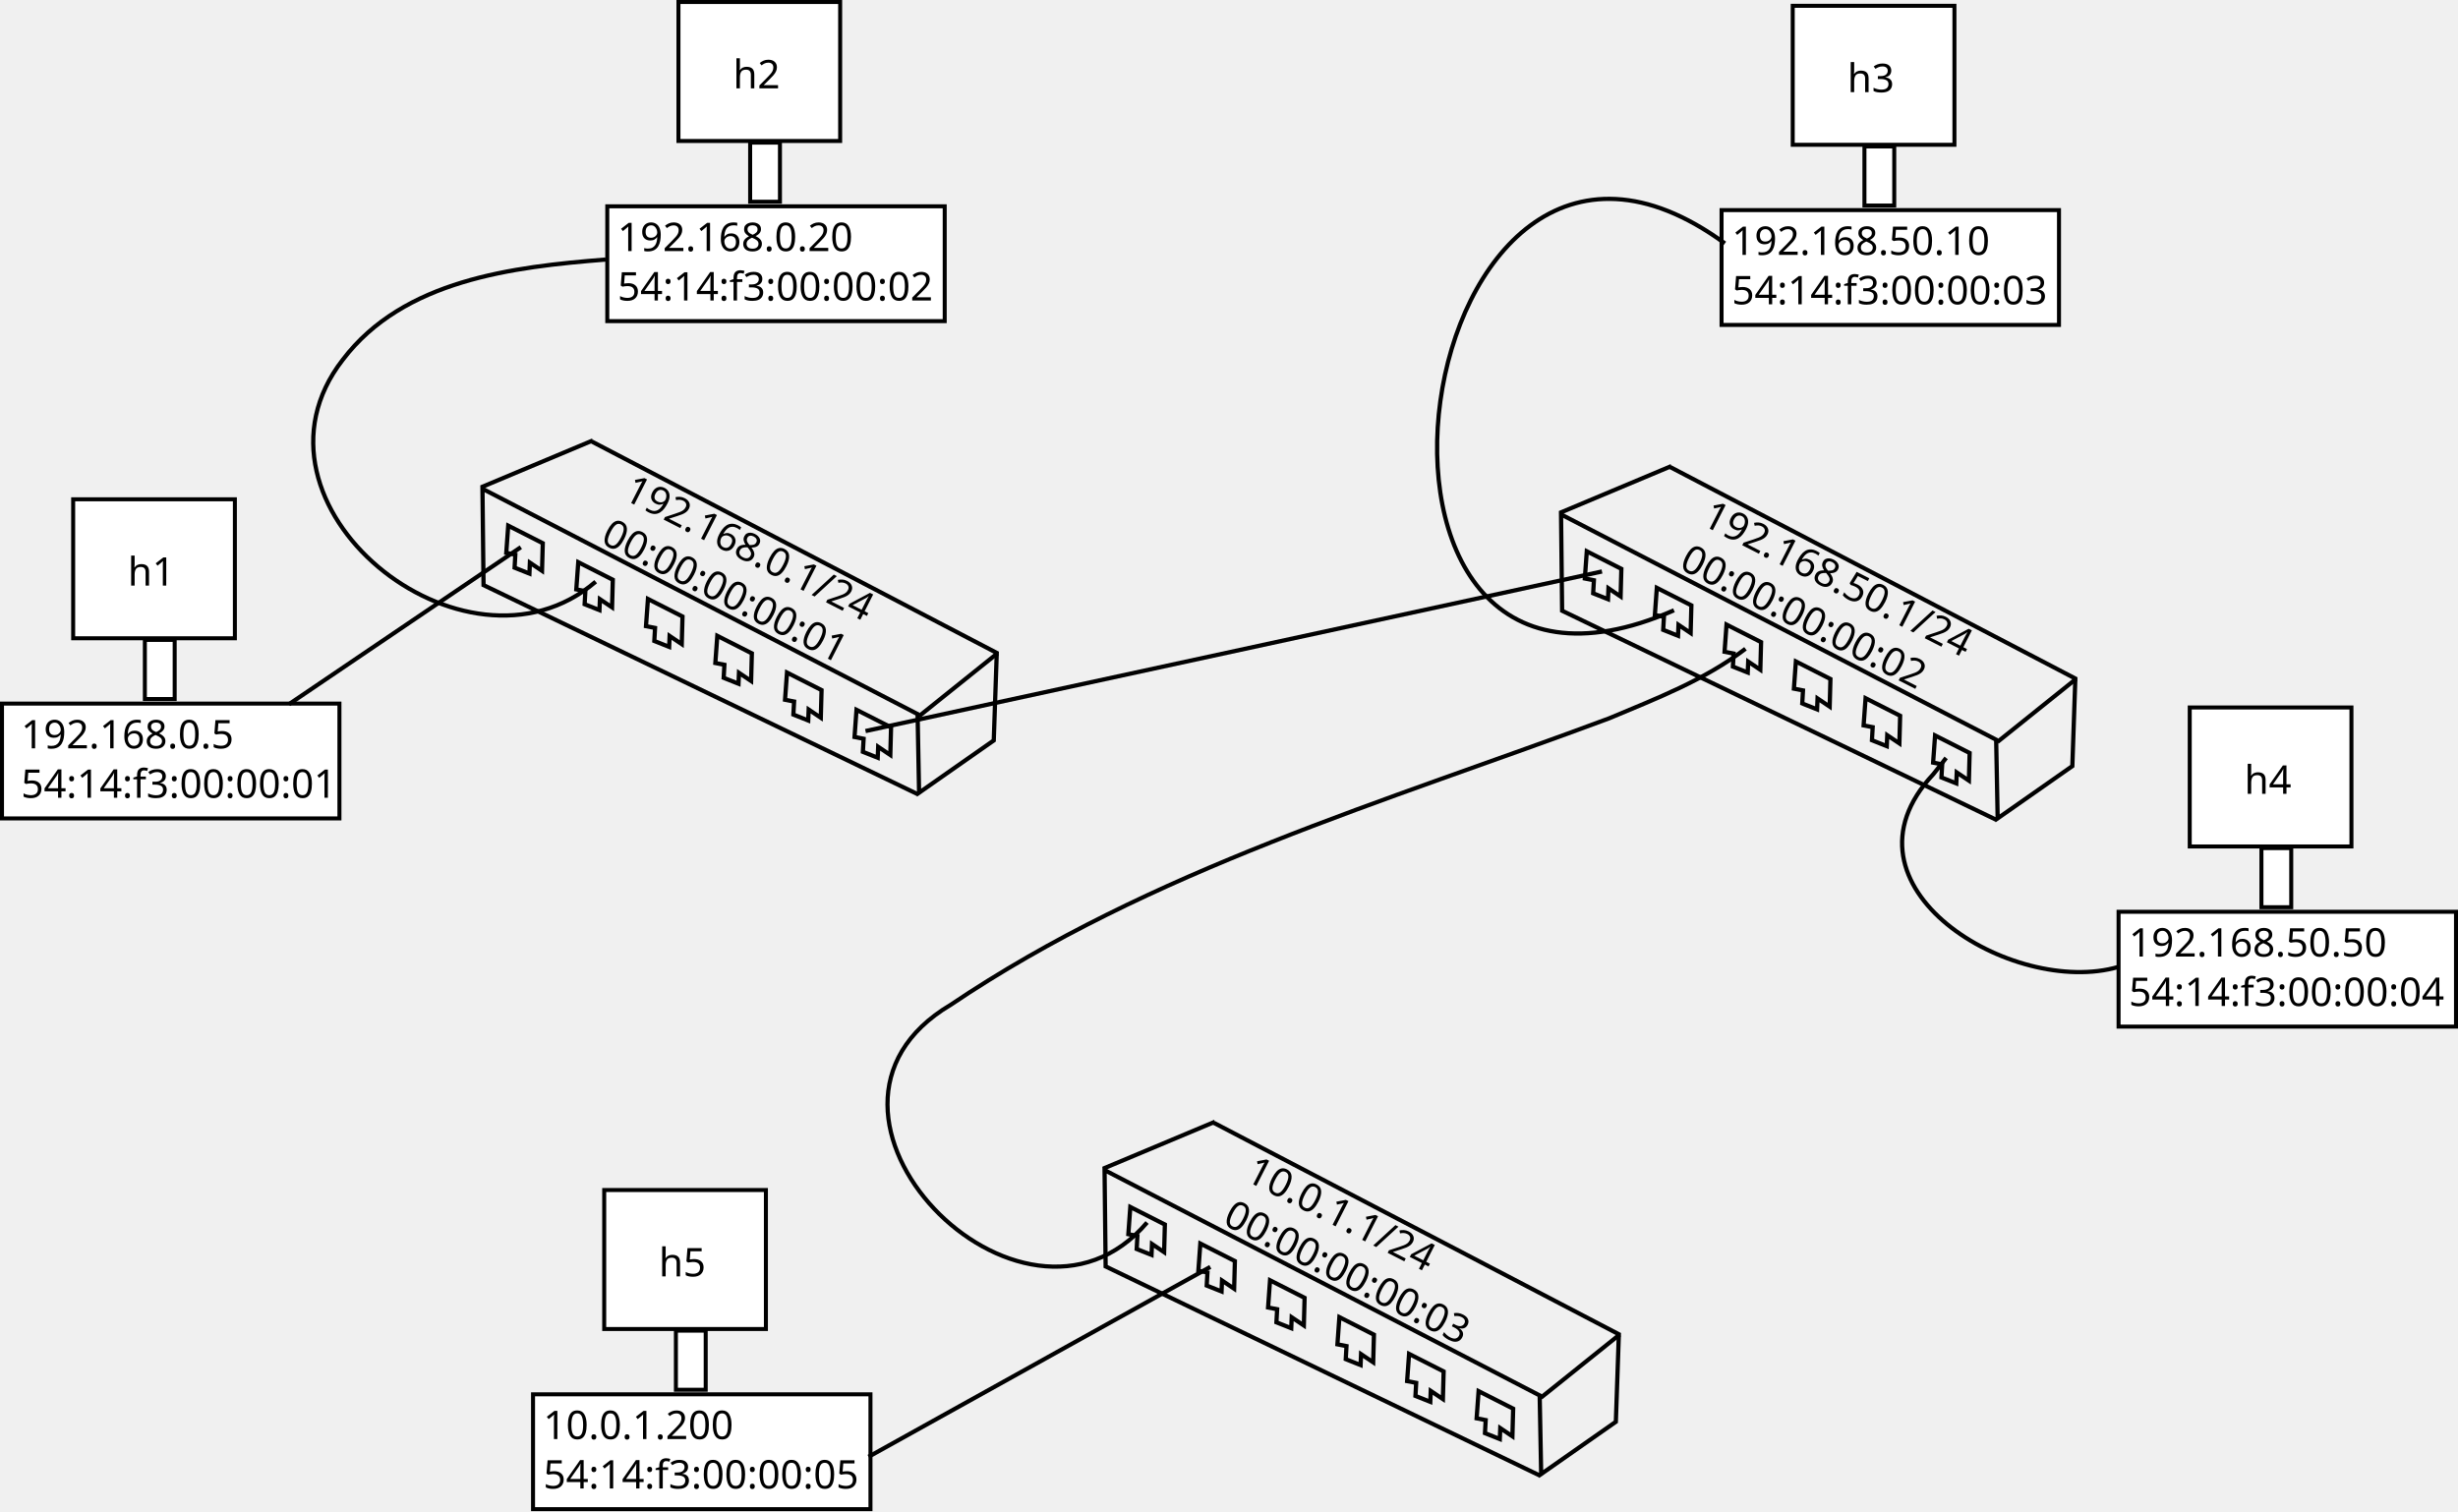
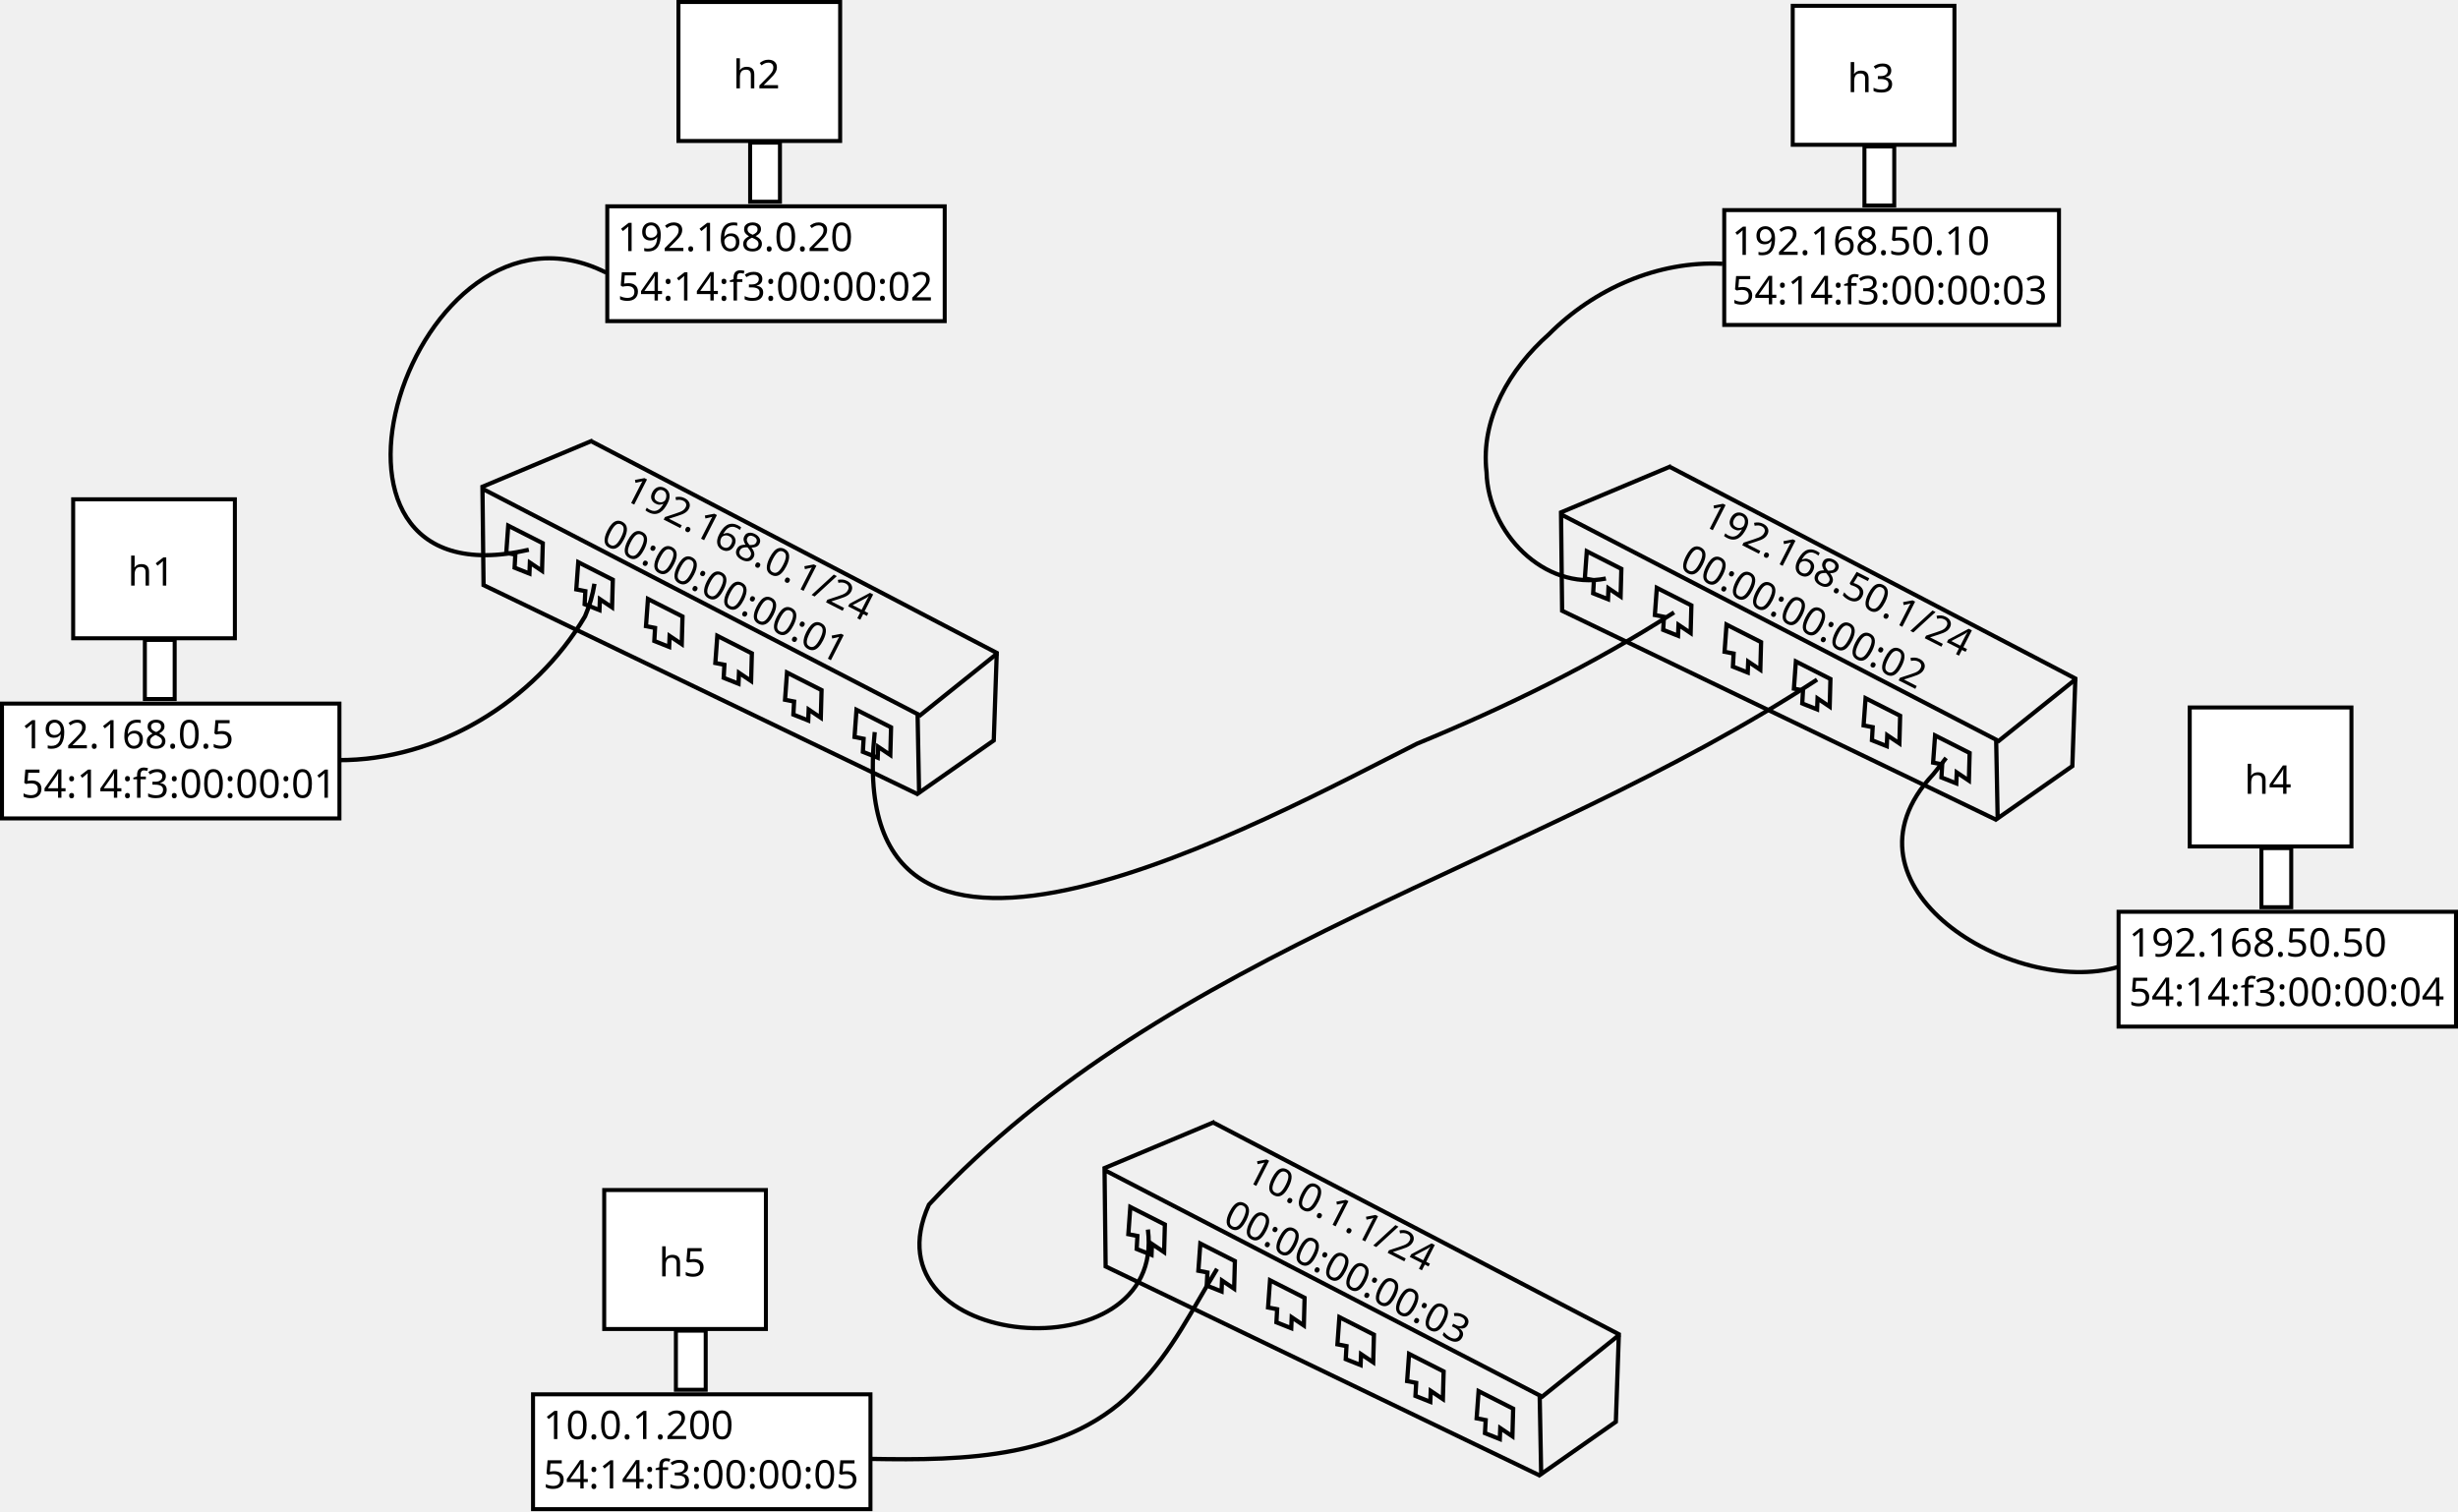
<svg xmlns="http://www.w3.org/2000/svg" width="307.036mm" height="188.783mm" viewBox="0 0 307.036 188.783" version="1.1" id="svg5" xml:space="preserve">
  <defs id="defs2" />
  <g id="layer1" transform="translate(-33.62585,-72.62353)">
    <path style="font-variation-settings:normal;opacity:1;vector-effect:none;fill:none;fill-opacity:1;stroke:#000000;stroke-width:0.529;stroke-linecap:butt;stroke-linejoin:miter;stroke-miterlimit:4;stroke-dasharray:none;stroke-dashoffset:0;stroke-opacity:0.994;-inkscape-stroke:none;stop-color:#000000;stop-opacity:1" d="m 107.546,127.778 50.588,26.411 -0.375,10.936 -9.327,6.528 -0.188,-9.821 -54.352,-28.149 0.135,12.037 54.315,26.156" id="path493" />
    <path style="font-variation-settings:normal;opacity:1;vector-effect:none;fill:none;fill-opacity:1;stroke:#000000;stroke-width:0.529;stroke-linecap:butt;stroke-linejoin:miter;stroke-miterlimit:4;stroke-dasharray:none;stroke-dashoffset:0;stroke-opacity:0.994;-inkscape-stroke:none;stop-color:#000000;stop-opacity:1" d="m 148.394,162.116 9.834,-7.884" id="path495" />
    <path style="font-variation-settings:normal;opacity:1;vector-effect:none;fill:none;fill-opacity:1;stroke:#000000;stroke-width:0.529;stroke-linecap:butt;stroke-linejoin:miter;stroke-miterlimit:4;stroke-dasharray:none;stroke-dashoffset:0;stroke-opacity:0.994;-inkscape-stroke:none;stop-color:#000000;stop-opacity:1" d="m 97.109,138.294 4.317,2.19 -0.094,3.452 -1.516,-1.021 -0.057,1.364 -1.854,-0.738 0.092,-1.631 -1.133,-0.22 z" id="path505" />
    <path style="font-variation-settings:normal;vector-effect:none;fill:none;fill-opacity:1;stroke:#000000;stroke-width:0.529;stroke-linecap:butt;stroke-linejoin:miter;stroke-miterlimit:4;stroke-dasharray:none;stroke-dashoffset:0;stroke-opacity:0.994;-inkscape-stroke:none;stop-color:#000000" d="m 105.857,142.859 4.317,2.19 -0.094,3.452 -1.516,-1.021 -0.057,1.364 -1.854,-0.738 0.092,-1.631 -1.133,-0.22 z" id="path505-3" />
    <path style="font-variation-settings:normal;vector-effect:none;fill:none;fill-opacity:1;stroke:#000000;stroke-width:0.529;stroke-linecap:butt;stroke-linejoin:miter;stroke-miterlimit:4;stroke-dasharray:none;stroke-dashoffset:0;stroke-opacity:0.994;-inkscape-stroke:none;stop-color:#000000" d="m 114.563,147.451 4.317,2.19 -0.094,3.452 -1.516,-1.021 -0.057,1.364 -1.854,-0.738 0.092,-1.631 -1.133,-0.22 z" id="path505-3-5" />
    <path style="font-variation-settings:normal;vector-effect:none;fill:none;fill-opacity:1;stroke:#000000;stroke-width:0.529;stroke-linecap:butt;stroke-linejoin:miter;stroke-miterlimit:4;stroke-dasharray:none;stroke-dashoffset:0;stroke-opacity:0.994;-inkscape-stroke:none;stop-color:#000000" d="m 123.226,152.055 4.317,2.19 -0.094,3.452 -1.516,-1.021 -0.057,1.364 -1.854,-0.738 0.092,-1.631 -1.133,-0.22 z" id="path505-3-6" />
    <path style="font-variation-settings:normal;vector-effect:none;fill:none;fill-opacity:1;stroke:#000000;stroke-width:0.529;stroke-linecap:butt;stroke-linejoin:miter;stroke-miterlimit:4;stroke-dasharray:none;stroke-dashoffset:0;stroke-opacity:0.994;-inkscape-stroke:none;stop-color:#000000" d="m 131.932,156.646 4.317,2.19 -0.094,3.452 -1.516,-1.021 -0.057,1.364 -1.854,-0.738 0.092,-1.631 -1.133,-0.22 z" id="path505-3-5-2" />
    <path style="font-variation-settings:normal;vector-effect:none;fill:none;fill-opacity:1;stroke:#000000;stroke-width:0.529;stroke-linecap:butt;stroke-linejoin:miter;stroke-miterlimit:4;stroke-dasharray:none;stroke-dashoffset:0;stroke-opacity:0.994;-inkscape-stroke:none;stop-color:#000000" d="m 140.614,161.298 4.317,2.19 -0.094,3.452 -1.516,-1.021 -0.057,1.364 -1.854,-0.738 0.092,-1.631 -1.133,-0.22 z" id="path505-3-5-1" />
    <path style="font-variation-settings:normal;opacity:1;vector-effect:none;fill:none;fill-opacity:1;stroke:#000000;stroke-width:0.529;stroke-linecap:butt;stroke-linejoin:miter;stroke-miterlimit:4;stroke-dasharray:none;stroke-dashoffset:0;stroke-opacity:0.994;-inkscape-stroke:none;stop-color:#000000;stop-opacity:1" d="m 93.749,133.489 13.931,-5.845" id="path536" />
    <text xml:space="preserve" style="font-style:normal;font-variant:normal;font-weight:normal;font-stretch:normal;font-size:18.667px;line-height:normal;font-family:sans-serif;-inkscape-font-specification:sans-serif;font-variant-ligatures:normal;font-variant-position:normal;font-variant-caps:normal;font-variant-numeric:normal;font-variant-alternates:normal;font-variant-east-asian:normal;font-feature-settings:normal;font-variation-settings:normal;text-indent:0;text-align:start;text-decoration-line:none;text-decoration-style:solid;text-decoration-color:#000000;letter-spacing:normal;word-spacing:normal;text-transform:none;writing-mode:lr-tb;direction:ltr;text-orientation:mixed;dominant-baseline:auto;baseline-shift:baseline;text-anchor:start;white-space:normal;shape-padding:0;shape-margin:0;inline-size:0;opacity:1;vector-effect:none;fill:#000000;fill-opacity:1;stroke:none;stroke-width:1.999;stroke-linecap:butt;stroke-linejoin:miter;stroke-miterlimit:4;stroke-dasharray:none;stroke-dashoffset:0;stroke-opacity:0.994;-inkscape-stroke:none;stop-color:#000000;stop-opacity:1" x="429.046" y="524.426" id="text796" transform="matrix(0.2357455,0.1201183,-0.1201183,0.2357455,73.13265,-40.30508)">
      <tspan id="tspan794" x="429.046" y="524.426">192.168.0.1/24 </tspan>
      <tspan x="429.046" y="547.759" id="tspan473">00:00:00:00:01</tspan>
    </text>
    <path style="font-variation-settings:normal;vector-effect:none;fill:none;fill-opacity:1;stroke:#000000;stroke-width:0.529;stroke-linecap:butt;stroke-linejoin:miter;stroke-miterlimit:4;stroke-dasharray:none;stroke-dashoffset:0;stroke-opacity:0.994;-inkscape-stroke:none;stop-color:#000000" d="m 242.274,130.981 50.588,26.411 -0.375,10.936 -9.327,6.528 -0.188,-9.821 -54.352,-28.149 0.135,12.037 54.315,26.156" id="path493-9" />
    <path style="font-variation-settings:normal;vector-effect:none;fill:none;fill-opacity:1;stroke:#000000;stroke-width:0.529;stroke-linecap:butt;stroke-linejoin:miter;stroke-miterlimit:4;stroke-dasharray:none;stroke-dashoffset:0;stroke-opacity:0.994;-inkscape-stroke:none;stop-color:#000000" d="m 283.122,165.32 9.834,-7.884" id="path495-1" />
    <path style="font-variation-settings:normal;vector-effect:none;fill:none;fill-opacity:1;stroke:#000000;stroke-width:0.529;stroke-linecap:butt;stroke-linejoin:miter;stroke-miterlimit:4;stroke-dasharray:none;stroke-dashoffset:0;stroke-opacity:0.994;-inkscape-stroke:none;stop-color:#000000" d="m 231.837,141.497 4.317,2.19 -0.094,3.452 -1.516,-1.021 -0.057,1.364 -1.854,-0.738 0.092,-1.631 -1.133,-0.22 z" id="path505-2" />
    <path style="font-variation-settings:normal;vector-effect:none;fill:none;fill-opacity:1;stroke:#000000;stroke-width:0.529;stroke-linecap:butt;stroke-linejoin:miter;stroke-miterlimit:4;stroke-dasharray:none;stroke-dashoffset:0;stroke-opacity:0.994;-inkscape-stroke:none;stop-color:#000000" d="m 240.585,146.062 4.317,2.19 -0.094,3.452 -1.516,-1.021 -0.057,1.364 -1.854,-0.738 0.092,-1.631 -1.133,-0.22 z" id="path505-3-7" />
    <path style="font-variation-settings:normal;vector-effect:none;fill:none;fill-opacity:1;stroke:#000000;stroke-width:0.529;stroke-linecap:butt;stroke-linejoin:miter;stroke-miterlimit:4;stroke-dasharray:none;stroke-dashoffset:0;stroke-opacity:0.994;-inkscape-stroke:none;stop-color:#000000" d="m 249.291,150.654 4.317,2.19 -0.094,3.452 -1.516,-1.021 -0.057,1.364 -1.854,-0.738 0.092,-1.631 -1.133,-0.22 z" id="path505-3-5-0" />
    <path style="font-variation-settings:normal;vector-effect:none;fill:none;fill-opacity:1;stroke:#000000;stroke-width:0.529;stroke-linecap:butt;stroke-linejoin:miter;stroke-miterlimit:4;stroke-dasharray:none;stroke-dashoffset:0;stroke-opacity:0.994;-inkscape-stroke:none;stop-color:#000000" d="m 257.954,155.258 4.317,2.19 -0.094,3.452 -1.516,-1.021 -0.057,1.364 -1.854,-0.738 0.092,-1.631 -1.133,-0.22 z" id="path505-3-6-9" />
    <path style="font-variation-settings:normal;vector-effect:none;fill:none;fill-opacity:1;stroke:#000000;stroke-width:0.529;stroke-linecap:butt;stroke-linejoin:miter;stroke-miterlimit:4;stroke-dasharray:none;stroke-dashoffset:0;stroke-opacity:0.994;-inkscape-stroke:none;stop-color:#000000" d="m 266.66,159.85 4.317,2.19 -0.094,3.452 -1.516,-1.021 -0.057,1.364 -1.854,-0.738 0.092,-1.631 -1.133,-0.22 z" id="path505-3-5-2-3" />
    <path style="font-variation-settings:normal;vector-effect:none;fill:none;fill-opacity:1;stroke:#000000;stroke-width:0.529;stroke-linecap:butt;stroke-linejoin:miter;stroke-miterlimit:4;stroke-dasharray:none;stroke-dashoffset:0;stroke-opacity:0.994;-inkscape-stroke:none;stop-color:#000000" d="m 275.342,164.501 4.317,2.19 -0.094,3.452 -1.516,-1.021 -0.057,1.364 -1.854,-0.738 0.092,-1.631 -1.133,-0.22 z" id="path505-3-5-1-6" />
    <path style="font-variation-settings:normal;vector-effect:none;fill:none;fill-opacity:1;stroke:#000000;stroke-width:0.529;stroke-linecap:butt;stroke-linejoin:miter;stroke-miterlimit:4;stroke-dasharray:none;stroke-dashoffset:0;stroke-opacity:0.994;-inkscape-stroke:none;stop-color:#000000" d="M 228.477,136.692 242.408,130.847" id="path536-0" />
    <text xml:space="preserve" style="font-style:normal;font-variant:normal;font-weight:normal;font-stretch:normal;font-size:18.667px;line-height:normal;font-family:sans-serif;-inkscape-font-specification:sans-serif;font-variant-ligatures:normal;font-variant-position:normal;font-variant-caps:normal;font-variant-numeric:normal;font-variant-alternates:normal;font-variant-east-asian:normal;font-feature-settings:normal;font-variation-settings:normal;text-indent:0;text-align:start;text-decoration-line:none;text-decoration-style:solid;text-decoration-color:#000000;letter-spacing:normal;word-spacing:normal;text-transform:none;writing-mode:lr-tb;direction:ltr;text-orientation:mixed;dominant-baseline:auto;baseline-shift:baseline;text-anchor:start;white-space:normal;shape-padding:0;shape-margin:0;inline-size:0;vector-effect:none;fill:#000000;fill-opacity:1;stroke:none;stroke-width:1.999;stroke-linecap:butt;stroke-linejoin:miter;stroke-miterlimit:4;stroke-dasharray:none;stroke-dashoffset:0;stroke-opacity:0.994;-inkscape-stroke:none;stop-color:#000000" x="429.046" y="524.426" id="text796-6" transform="matrix(0.2357455,0.1201183,-0.1201183,0.2357455,207.8603,-37.10187)">
      <tspan id="tspan794-2" x="429.046" y="524.426">192.168.50.1/24 </tspan>
      <tspan x="429.046" y="547.759" id="tspan473-6">00:00:00:00:02</tspan>
    </text>
    <rect style="fill:#ffffff;stroke:#000000;stroke-width:0.5;stroke-dasharray:none" id="rect415" width="20.199" height="17.363" x="42.766" y="134.998" />
    <rect style="fill:#ffffff;stroke:#000000;stroke-width:0.5;stroke-dasharray:none" id="rect417" width="3.723" height="7.385" x="51.722" y="152.565" />
    <rect style="fill:#ffffff;stroke:#000000;stroke-width:0.5;stroke-dasharray:none" id="rect421" width="42.15" height="14.345" x="33.876" y="160.521" />
    <text xml:space="preserve" style="font-style:normal;font-variant:normal;font-weight:normal;font-stretch:normal;font-size:18.667px;line-height:normal;font-family:sans-serif;-inkscape-font-specification:sans-serif;font-variant-ligatures:normal;font-variant-position:normal;font-variant-caps:normal;font-variant-numeric:normal;font-variant-alternates:normal;font-variant-east-asian:normal;font-feature-settings:normal;font-variation-settings:normal;text-indent:0;text-align:start;text-decoration-line:none;text-decoration-style:solid;text-decoration-color:#000000;letter-spacing:normal;word-spacing:normal;text-transform:none;writing-mode:lr-tb;direction:ltr;text-orientation:mixed;dominant-baseline:auto;baseline-shift:baseline;text-anchor:start;white-space:normal;shape-padding:0;shape-margin:0;inline-size:0;opacity:1;vector-effect:none;fill:#000000;fill-opacity:1;stroke:none;stroke-width:1.999;stroke-linecap:butt;stroke-linejoin:miter;stroke-miterlimit:4;stroke-dasharray:none;stroke-dashoffset:0;stroke-opacity:0.994;-inkscape-stroke:none;stop-color:#000000;stop-opacity:1" x="-171.81" y="61.729" id="text477" transform="matrix(0.2645833,0,0,0.2645833,95.04452,129.4524)">
      <tspan id="tspan475" x="-171.81" y="61.729">h1</tspan>
    </text>
    <text xml:space="preserve" style="font-style:normal;font-variant:normal;font-weight:normal;font-stretch:normal;font-size:18.667px;line-height:normal;font-family:sans-serif;-inkscape-font-specification:sans-serif;font-variant-ligatures:normal;font-variant-position:normal;font-variant-caps:normal;font-variant-numeric:normal;font-variant-alternates:normal;font-variant-east-asian:normal;font-feature-settings:normal;font-variation-settings:normal;text-indent:0;text-align:start;text-decoration-line:none;text-decoration-style:solid;text-decoration-color:#000000;letter-spacing:normal;word-spacing:normal;text-transform:none;writing-mode:lr-tb;direction:ltr;text-orientation:mixed;dominant-baseline:auto;baseline-shift:baseline;text-anchor:start;white-space:normal;shape-padding:0;shape-margin:0;inline-size:0;opacity:1;vector-effect:none;fill:#000000;fill-opacity:1;stroke:none;stroke-width:1.999;stroke-linecap:butt;stroke-linejoin:miter;stroke-miterlimit:4;stroke-dasharray:none;stroke-dashoffset:0;stroke-opacity:0.994;-inkscape-stroke:none;stop-color:#000000;stop-opacity:1" x="-206.964" y="142.937" id="text1035" transform="matrix(0.2645833,0,0,0.2645833,91.01969,128.2928)">
      <tspan id="tspan1033" x="-206.964" y="142.937">192.168.0.5</tspan>
      <tspan x="-206.964" y="166.27" id="tspan1037">54:14:f3:00:00:01</tspan>
    </text>
    <rect style="fill:#ffffff;stroke:#000000;stroke-width:0.5;stroke-dasharray:none" id="rect415-3" width="20.199" height="17.363" x="118.373" y="72.874" />
    <rect style="fill:#ffffff;stroke:#000000;stroke-width:0.5;stroke-dasharray:none" id="rect417-6" width="3.723" height="7.385" x="127.329" y="90.441" />
    <rect style="fill:#ffffff;stroke:#000000;stroke-width:0.5;stroke-dasharray:none" id="rect421-7" width="42.15" height="14.345" x="109.482" y="98.396" />
    <text xml:space="preserve" style="font-style:normal;font-variant:normal;font-weight:normal;font-stretch:normal;font-size:18.667px;line-height:normal;font-family:sans-serif;-inkscape-font-specification:sans-serif;font-variant-ligatures:normal;font-variant-position:normal;font-variant-caps:normal;font-variant-numeric:normal;font-variant-alternates:normal;font-variant-east-asian:normal;font-feature-settings:normal;font-variation-settings:normal;text-indent:0;text-align:start;text-decoration-line:none;text-decoration-style:solid;text-decoration-color:#000000;letter-spacing:normal;word-spacing:normal;text-transform:none;writing-mode:lr-tb;direction:ltr;text-orientation:mixed;dominant-baseline:auto;baseline-shift:baseline;text-anchor:start;white-space:normal;shape-padding:0;shape-margin:0;inline-size:0;vector-effect:none;fill:#000000;fill-opacity:1;stroke:none;stroke-width:1.999;stroke-linecap:butt;stroke-linejoin:miter;stroke-miterlimit:4;stroke-dasharray:none;stroke-dashoffset:0;stroke-opacity:0.994;-inkscape-stroke:none;stop-color:#000000" x="-171.81" y="61.729" id="text477-5" transform="matrix(0.2645833,0,0,0.2645833,170.6512,67.32783)">
      <tspan id="tspan475-3" x="-171.81" y="61.729">h2</tspan>
    </text>
    <text xml:space="preserve" style="font-style:normal;font-variant:normal;font-weight:normal;font-stretch:normal;font-size:18.667px;line-height:normal;font-family:sans-serif;-inkscape-font-specification:sans-serif;font-variant-ligatures:normal;font-variant-position:normal;font-variant-caps:normal;font-variant-numeric:normal;font-variant-alternates:normal;font-variant-east-asian:normal;font-feature-settings:normal;font-variation-settings:normal;text-indent:0;text-align:start;text-decoration-line:none;text-decoration-style:solid;text-decoration-color:#000000;letter-spacing:normal;word-spacing:normal;text-transform:none;writing-mode:lr-tb;direction:ltr;text-orientation:mixed;dominant-baseline:auto;baseline-shift:baseline;text-anchor:start;white-space:normal;shape-padding:0;shape-margin:0;inline-size:0;vector-effect:none;fill:#000000;fill-opacity:1;stroke:none;stroke-width:1.999;stroke-linecap:butt;stroke-linejoin:miter;stroke-miterlimit:4;stroke-dasharray:none;stroke-dashoffset:0;stroke-opacity:0.994;-inkscape-stroke:none;stop-color:#000000" x="-206.964" y="142.937" id="text1035-5" transform="matrix(0.2645833,0,0,0.2645833,165.529,66.16828)">
      <tspan id="tspan1033-6" x="-206.964" y="142.937">192.168.0.20</tspan>
      <tspan x="-206.964" y="166.27" id="tspan1037-2">54:14:f3:00:00:02</tspan>
    </text>
    <rect style="fill:#ffffff;stroke:#000000;stroke-width:0.5;stroke-dasharray:none" id="rect415-3-7" width="20.199" height="17.363" x="257.561" y="73.349" />
    <rect style="fill:#ffffff;stroke:#000000;stroke-width:0.5;stroke-dasharray:none" id="rect417-6-3" width="3.723" height="7.385" x="266.518" y="90.916" />
-     <rect style="fill:#ffffff;stroke:#000000;stroke-width:0.5;stroke-dasharray:none" id="rect421-7-6" width="42.15" height="14.345" x="248.671" y="98.871" />
+     <rect style="fill:#ffffff;stroke:#000000;stroke-width:0.498;stroke-dasharray:none" id="rect421-7-6" width="41.817" height="14.347" x="249.005" y="98.87" />
    <text xml:space="preserve" style="font-style:normal;font-variant:normal;font-weight:normal;font-stretch:normal;font-size:18.667px;line-height:normal;font-family:sans-serif;-inkscape-font-specification:sans-serif;font-variant-ligatures:normal;font-variant-position:normal;font-variant-caps:normal;font-variant-numeric:normal;font-variant-alternates:normal;font-variant-east-asian:normal;font-feature-settings:normal;font-variation-settings:normal;text-indent:0;text-align:start;text-decoration-line:none;text-decoration-style:solid;text-decoration-color:#000000;letter-spacing:normal;word-spacing:normal;text-transform:none;writing-mode:lr-tb;direction:ltr;text-orientation:mixed;dominant-baseline:auto;baseline-shift:baseline;text-anchor:start;white-space:normal;shape-padding:0;shape-margin:0;inline-size:0;vector-effect:none;fill:#000000;fill-opacity:1;stroke:none;stroke-width:1.999;stroke-linecap:butt;stroke-linejoin:miter;stroke-miterlimit:4;stroke-dasharray:none;stroke-dashoffset:0;stroke-opacity:0.994;-inkscape-stroke:none;stop-color:#000000" x="-171.81" y="61.729" id="text477-5-1" transform="matrix(0.2645833,0,0,0.2645833,309.8398,67.80285)">
      <tspan id="tspan475-3-2" x="-171.81" y="61.729">h3</tspan>
    </text>
    <text xml:space="preserve" style="font-style:normal;font-variant:normal;font-weight:normal;font-stretch:normal;font-size:18.667px;line-height:normal;font-family:sans-serif;-inkscape-font-specification:sans-serif;font-variant-ligatures:normal;font-variant-position:normal;font-variant-caps:normal;font-variant-numeric:normal;font-variant-alternates:normal;font-variant-east-asian:normal;font-feature-settings:normal;font-variation-settings:normal;text-indent:0;text-align:start;text-decoration-line:none;text-decoration-style:solid;text-decoration-color:#000000;letter-spacing:normal;word-spacing:normal;text-transform:none;writing-mode:lr-tb;direction:ltr;text-orientation:mixed;dominant-baseline:auto;baseline-shift:baseline;text-anchor:start;white-space:normal;shape-padding:0;shape-margin:0;inline-size:0;vector-effect:none;fill:#000000;fill-opacity:1;stroke:none;stroke-width:1.999;stroke-linecap:butt;stroke-linejoin:miter;stroke-miterlimit:4;stroke-dasharray:none;stroke-dashoffset:0;stroke-opacity:0.994;-inkscape-stroke:none;stop-color:#000000" x="-206.964" y="142.937" id="text1035-5-9" transform="matrix(0.2645833,0,0,0.2645833,304.7176,66.6433)">
      <tspan id="tspan1033-6-3" x="-206.964" y="142.937">192.168.50.10</tspan>
      <tspan x="-206.964" y="166.27" id="tspan1037-2-1">54:14:f3:00:00:03</tspan>
    </text>
    <path style="font-variation-settings:normal;vector-effect:none;fill:none;fill-opacity:1;stroke:#000000;stroke-width:0.529;stroke-linecap:butt;stroke-linejoin:miter;stroke-miterlimit:4;stroke-dasharray:none;stroke-dashoffset:0;stroke-opacity:0.994;-inkscape-stroke:none;stop-color:#000000" d="m 185.253,212.895 50.588,26.411 -0.375,10.936 -9.327,6.528 -0.188,-9.821 -54.352,-28.149 0.135,12.037 54.315,26.156" id="path493-1" />
    <path style="font-variation-settings:normal;vector-effect:none;fill:none;fill-opacity:1;stroke:#000000;stroke-width:0.529;stroke-linecap:butt;stroke-linejoin:miter;stroke-miterlimit:4;stroke-dasharray:none;stroke-dashoffset:0;stroke-opacity:0.994;-inkscape-stroke:none;stop-color:#000000" d="m 226.1,247.233 9.834,-7.884" id="path495-8" />
    <path style="font-variation-settings:normal;vector-effect:none;fill:none;fill-opacity:1;stroke:#000000;stroke-width:0.529;stroke-linecap:butt;stroke-linejoin:miter;stroke-miterlimit:4;stroke-dasharray:none;stroke-dashoffset:0;stroke-opacity:0.994;-inkscape-stroke:none;stop-color:#000000" d="m 174.816,223.41 4.317,2.19 -0.094,3.452 -1.516,-1.021 -0.057,1.364 -1.854,-0.738 0.092,-1.631 -1.133,-0.22 z" id="path505-7" />
    <path style="font-variation-settings:normal;vector-effect:none;fill:none;fill-opacity:1;stroke:#000000;stroke-width:0.529;stroke-linecap:butt;stroke-linejoin:miter;stroke-miterlimit:4;stroke-dasharray:none;stroke-dashoffset:0;stroke-opacity:0.994;-inkscape-stroke:none;stop-color:#000000" d="m 183.563,227.976 4.317,2.19 -0.094,3.452 -1.516,-1.021 -0.057,1.364 -1.854,-0.738 0.092,-1.631 -1.133,-0.22 z" id="path505-3-9" />
    <path style="font-variation-settings:normal;vector-effect:none;fill:none;fill-opacity:1;stroke:#000000;stroke-width:0.529;stroke-linecap:butt;stroke-linejoin:miter;stroke-miterlimit:4;stroke-dasharray:none;stroke-dashoffset:0;stroke-opacity:0.994;-inkscape-stroke:none;stop-color:#000000" d="m 192.27,232.567 4.317,2.19 -0.094,3.452 -1.516,-1.021 -0.057,1.364 -1.854,-0.738 0.092,-1.631 -1.133,-0.22 z" id="path505-3-5-20" />
    <path style="font-variation-settings:normal;vector-effect:none;fill:none;fill-opacity:1;stroke:#000000;stroke-width:0.529;stroke-linecap:butt;stroke-linejoin:miter;stroke-miterlimit:4;stroke-dasharray:none;stroke-dashoffset:0;stroke-opacity:0.994;-inkscape-stroke:none;stop-color:#000000" d="m 200.932,237.171 4.317,2.19 -0.094,3.452 -1.516,-1.021 -0.057,1.364 -1.854,-0.738 0.092,-1.631 -1.133,-0.22 z" id="path505-3-6-2" />
    <path style="font-variation-settings:normal;vector-effect:none;fill:none;fill-opacity:1;stroke:#000000;stroke-width:0.529;stroke-linecap:butt;stroke-linejoin:miter;stroke-miterlimit:4;stroke-dasharray:none;stroke-dashoffset:0;stroke-opacity:0.994;-inkscape-stroke:none;stop-color:#000000" d="m 209.638,241.763 4.317,2.19 -0.094,3.452 -1.516,-1.021 -0.057,1.364 -1.854,-0.738 0.092,-1.631 -1.133,-0.22 z" id="path505-3-5-2-37" />
    <path style="font-variation-settings:normal;vector-effect:none;fill:none;fill-opacity:1;stroke:#000000;stroke-width:0.529;stroke-linecap:butt;stroke-linejoin:miter;stroke-miterlimit:4;stroke-dasharray:none;stroke-dashoffset:0;stroke-opacity:0.994;-inkscape-stroke:none;stop-color:#000000" d="m 218.321,246.414 4.317,2.19 -0.094,3.452 -1.516,-1.021 -0.057,1.364 -1.854,-0.738 0.092,-1.631 -1.133,-0.22 z" id="path505-3-5-1-5" />
    <path style="font-variation-settings:normal;vector-effect:none;fill:none;fill-opacity:1;stroke:#000000;stroke-width:0.529;stroke-linecap:butt;stroke-linejoin:miter;stroke-miterlimit:4;stroke-dasharray:none;stroke-dashoffset:0;stroke-opacity:0.994;-inkscape-stroke:none;stop-color:#000000" d="m 171.456,218.605 13.931,-5.845" id="path536-9" />
    <text xml:space="preserve" style="font-style:normal;font-variant:normal;font-weight:normal;font-stretch:normal;font-size:18.667px;line-height:normal;font-family:sans-serif;-inkscape-font-specification:sans-serif;font-variant-ligatures:normal;font-variant-position:normal;font-variant-caps:normal;font-variant-numeric:normal;font-variant-alternates:normal;font-variant-east-asian:normal;font-feature-settings:normal;font-variation-settings:normal;text-indent:0;text-align:start;text-decoration-line:none;text-decoration-style:solid;text-decoration-color:#000000;letter-spacing:normal;word-spacing:normal;text-transform:none;writing-mode:lr-tb;direction:ltr;text-orientation:mixed;dominant-baseline:auto;baseline-shift:baseline;text-anchor:start;white-space:normal;shape-padding:0;shape-margin:0;inline-size:0;vector-effect:none;fill:#000000;fill-opacity:1;stroke:none;stroke-width:1.999;stroke-linecap:butt;stroke-linejoin:miter;stroke-miterlimit:4;stroke-dasharray:none;stroke-dashoffset:0;stroke-opacity:0.994;-inkscape-stroke:none;stop-color:#000000" x="429.046" y="524.426" id="text796-2" transform="matrix(0.2357455,0.1201183,-0.1201183,0.2357455,150.839,44.81149)">
      <tspan id="tspan794-28" x="429.046" y="524.426">10.0.1.1/24</tspan>
      <tspan x="429.046" y="547.759" id="tspan473-9">00:00:00:00:03</tspan>
    </text>
    <rect style="fill:#ffffff;stroke:#000000;stroke-width:0.5;stroke-dasharray:none" id="rect415-3-9" width="20.199" height="17.363" x="307.152" y="161.006" />
    <rect style="fill:#ffffff;stroke:#000000;stroke-width:0.5;stroke-dasharray:none" id="rect417-6-4" width="3.723" height="7.385" x="316.108" y="178.573" />
    <rect style="fill:#ffffff;stroke:#000000;stroke-width:0.5;stroke-dasharray:none" id="rect421-7-7" width="42.15" height="14.345" x="298.262" y="186.529" />
    <text xml:space="preserve" style="font-style:normal;font-variant:normal;font-weight:normal;font-stretch:normal;font-size:18.667px;line-height:normal;font-family:sans-serif;-inkscape-font-specification:sans-serif;font-variant-ligatures:normal;font-variant-position:normal;font-variant-caps:normal;font-variant-numeric:normal;font-variant-alternates:normal;font-variant-east-asian:normal;font-feature-settings:normal;font-variation-settings:normal;text-indent:0;text-align:start;text-decoration-line:none;text-decoration-style:solid;text-decoration-color:#000000;letter-spacing:normal;word-spacing:normal;text-transform:none;writing-mode:lr-tb;direction:ltr;text-orientation:mixed;dominant-baseline:auto;baseline-shift:baseline;text-anchor:start;white-space:normal;shape-padding:0;shape-margin:0;inline-size:0;vector-effect:none;fill:#000000;fill-opacity:1;stroke:none;stroke-width:1.999;stroke-linecap:butt;stroke-linejoin:miter;stroke-miterlimit:4;stroke-dasharray:none;stroke-dashoffset:0;stroke-opacity:0.994;-inkscape-stroke:none;stop-color:#000000" x="-171.81" y="61.729" id="text477-5-8" transform="matrix(0.2645833,0,0,0.2645833,359.4305,155.4604)">
      <tspan id="tspan475-3-4" x="-171.81" y="61.729">h4</tspan>
    </text>
    <text xml:space="preserve" style="font-style:normal;font-variant:normal;font-weight:normal;font-stretch:normal;font-size:18.667px;line-height:normal;font-family:sans-serif;-inkscape-font-specification:sans-serif;font-variant-ligatures:normal;font-variant-position:normal;font-variant-caps:normal;font-variant-numeric:normal;font-variant-alternates:normal;font-variant-east-asian:normal;font-feature-settings:normal;font-variation-settings:normal;text-indent:0;text-align:start;text-decoration-line:none;text-decoration-style:solid;text-decoration-color:#000000;letter-spacing:normal;word-spacing:normal;text-transform:none;writing-mode:lr-tb;direction:ltr;text-orientation:mixed;dominant-baseline:auto;baseline-shift:baseline;text-anchor:start;white-space:normal;shape-padding:0;shape-margin:0;inline-size:0;vector-effect:none;fill:#000000;fill-opacity:1;stroke:none;stroke-width:1.999;stroke-linecap:butt;stroke-linejoin:miter;stroke-miterlimit:4;stroke-dasharray:none;stroke-dashoffset:0;stroke-opacity:0.994;-inkscape-stroke:none;stop-color:#000000" x="-206.964" y="142.937" id="text1035-5-5" transform="matrix(0.2645833,0,0,0.2645833,354.3083,154.3009)">
      <tspan id="tspan1033-6-0" x="-206.964" y="142.937">192.168.50.50</tspan>
      <tspan x="-206.964" y="166.27" id="tspan1037-2-3">54:14:f3:00:00:04</tspan>
    </text>
    <rect style="fill:#ffffff;stroke:#000000;stroke-width:0.5;stroke-dasharray:none" id="rect415-3-6" width="20.199" height="17.363" x="109.099" y="221.289" />
    <rect style="fill:#ffffff;stroke:#000000;stroke-width:0.5;stroke-dasharray:none" id="rect417-6-1" width="3.723" height="7.385" x="118.055" y="238.856" />
    <rect style="fill:#ffffff;stroke:#000000;stroke-width:0.5;stroke-dasharray:none" id="rect421-7-0" width="42.15" height="14.345" x="100.209" y="246.811" />
    <text xml:space="preserve" style="font-style:normal;font-variant:normal;font-weight:normal;font-stretch:normal;font-size:18.667px;line-height:normal;font-family:sans-serif;-inkscape-font-specification:sans-serif;font-variant-ligatures:normal;font-variant-position:normal;font-variant-caps:normal;font-variant-numeric:normal;font-variant-alternates:normal;font-variant-east-asian:normal;font-feature-settings:normal;font-variation-settings:normal;text-indent:0;text-align:start;text-decoration-line:none;text-decoration-style:solid;text-decoration-color:#000000;letter-spacing:normal;word-spacing:normal;text-transform:none;writing-mode:lr-tb;direction:ltr;text-orientation:mixed;dominant-baseline:auto;baseline-shift:baseline;text-anchor:start;white-space:normal;shape-padding:0;shape-margin:0;inline-size:0;vector-effect:none;fill:#000000;fill-opacity:1;stroke:none;stroke-width:1.999;stroke-linecap:butt;stroke-linejoin:miter;stroke-miterlimit:4;stroke-dasharray:none;stroke-dashoffset:0;stroke-opacity:0.994;-inkscape-stroke:none;stop-color:#000000" x="-171.81" y="61.729" id="text477-5-6" transform="matrix(0.2645833,0,0,0.2645833,161.3773,215.7429)">
      <tspan id="tspan475-3-3" x="-171.81" y="61.729">h5</tspan>
    </text>
    <text xml:space="preserve" style="font-style:normal;font-variant:normal;font-weight:normal;font-stretch:normal;font-size:18.667px;line-height:normal;font-family:sans-serif;-inkscape-font-specification:sans-serif;font-variant-ligatures:normal;font-variant-position:normal;font-variant-caps:normal;font-variant-numeric:normal;font-variant-alternates:normal;font-variant-east-asian:normal;font-feature-settings:normal;font-variation-settings:normal;text-indent:0;text-align:start;text-decoration-line:none;text-decoration-style:solid;text-decoration-color:#000000;letter-spacing:normal;word-spacing:normal;text-transform:none;writing-mode:lr-tb;direction:ltr;text-orientation:mixed;dominant-baseline:auto;baseline-shift:baseline;text-anchor:start;white-space:normal;shape-padding:0;shape-margin:0;inline-size:0;vector-effect:none;fill:#000000;fill-opacity:1;stroke:none;stroke-width:1.999;stroke-linecap:butt;stroke-linejoin:miter;stroke-miterlimit:4;stroke-dasharray:none;stroke-dashoffset:0;stroke-opacity:0.994;-inkscape-stroke:none;stop-color:#000000" x="-206.964" y="142.937" id="text1035-5-2" transform="matrix(0.2645833,0,0,0.2645833,156.2551,214.5833)">
      <tspan id="tspan1033-6-06" x="-206.964" y="142.937">10.0.1.200</tspan>
      <tspan x="-206.964" y="166.27" id="tspan1037-2-15">54:14:f3:00:00:05</tspan>
    </text>
-     <path style="font-variation-settings:normal;opacity:1;vector-effect:none;fill:none;fill-opacity:1;stroke:#000000;stroke-width:0.529;stroke-linecap:butt;stroke-linejoin:miter;stroke-miterlimit:4;stroke-dasharray:none;stroke-dashoffset:0;stroke-opacity:0.994;-inkscape-stroke:none;stop-color:#000000;stop-opacity:1" d="m 98.682,140.982 -28.972,19.623" id="path3005" />
-     <path style="font-variation-settings:normal;opacity:1;vector-effect:none;fill:none;fill-opacity:1;stroke:#000000;stroke-width:0.529;stroke-linecap:butt;stroke-linejoin:miter;stroke-miterlimit:4;stroke-dasharray:none;stroke-dashoffset:0;stroke-opacity:0.994;-inkscape-stroke:none;stop-color:#000000;stop-opacity:1" d="m 141.739,163.951 91.996,-19.936" id="path3011" />
-     <path style="font-variation-settings:normal;opacity:1;vector-effect:none;fill:none;fill-opacity:1;stroke:#000000;stroke-width:0.529;stroke-linecap:butt;stroke-linejoin:miter;stroke-miterlimit:4;stroke-dasharray:none;stroke-dashoffset:0;stroke-opacity:0.994;-inkscape-stroke:none;stop-color:#000000;stop-opacity:1" d="m 242.725,148.866 c -46.545,20.444 -33.383,-74.908 6.362,-45.837" id="path3017" />
-     <path style="font-variation-settings:normal;opacity:1;vector-effect:none;fill:none;fill-opacity:1;stroke:#000000;stroke-width:0.529;stroke-linecap:butt;stroke-linejoin:miter;stroke-miterlimit:4;stroke-dasharray:none;stroke-dashoffset:0;stroke-opacity:0.994;-inkscape-stroke:none;stop-color:#000000;stop-opacity:1" d="m 108.035,145.292 c -16.314,13.971 -45.621,-9.677 -31.589,-27.73 7.584,-9.985 21.234,-11.598 32.831,-12.514" id="path3021" />
-     <path style="font-variation-settings:normal;opacity:1;vector-effect:none;fill:none;fill-opacity:1;stroke:#000000;stroke-width:0.529;stroke-linecap:butt;stroke-linejoin:miter;stroke-miterlimit:4;stroke-dasharray:none;stroke-dashoffset:0;stroke-opacity:0.994;-inkscape-stroke:none;stop-color:#000000;stop-opacity:1" d="m 142.122,254.611 42.688,-23.719" id="path3023" />
    <path style="font-variation-settings:normal;opacity:1;vector-effect:none;fill:none;fill-opacity:1;stroke:#000000;stroke-width:0.529;stroke-linecap:butt;stroke-linejoin:miter;stroke-miterlimit:4;stroke-dasharray:none;stroke-dashoffset:0;stroke-opacity:0.994;-inkscape-stroke:none;stop-color:#000000;stop-opacity:1" d="m 298.254,193.412 c -13.152,3.863 -36.234,-10.061 -23.14,-24.062 0.553,-0.668 1.071,-1.364 1.609,-2.044" id="path3806" />
-     <path style="font-variation-settings:normal;opacity:1;vector-effect:none;fill:none;fill-opacity:1;stroke:#000000;stroke-width:0.525;stroke-linecap:butt;stroke-linejoin:miter;stroke-miterlimit:4;stroke-dasharray:none;stroke-dashoffset:0;stroke-opacity:0.994;-inkscape-stroke:none;stop-color:#000000;stop-opacity:1" d="m 176.909,225.346 c -15.605,18.348 -47.118,-13.835 -24.531,-27.192 25.06,-16.896 54.272,-25.35 82.27,-35.8 5.869,-2.469 11.904,-4.767 17.011,-8.683" id="path3812" />
+     <path style="font-variation-settings:normal;opacity:1;vector-effect:none;fill:none;fill-opacity:1;stroke:#000000;stroke-width:0.544;stroke-linecap:butt;stroke-linejoin:miter;stroke-miterlimit:4;stroke-dasharray:none;stroke-dashoffset:0;stroke-opacity:0.994;-inkscape-stroke:none;stop-color:#000000;stop-opacity:1" d="m 75.873,167.584 c 12.408,0.069 24.528,-7.302 30.832,-17.968 0.555,-1.299 0.958,-2.666 1.175,-4.064" id="path434" />
+     <path style="font-variation-settings:normal;opacity:1;vector-effect:none;fill:none;fill-opacity:1;stroke:#000000;stroke-width:0.529;stroke-linecap:butt;stroke-linejoin:miter;stroke-miterlimit:4;stroke-dasharray:none;stroke-dashoffset:0;stroke-opacity:0.994;-inkscape-stroke:none;stop-color:#000000;stop-opacity:1" d="M 99.682,141.303 C 67.954,148.592 85.231,94.527 109.333,106.679" id="path436" />
+     <path style="font-variation-settings:normal;opacity:1;vector-effect:none;fill:none;fill-opacity:1;stroke:#000000;stroke-width:0.529;stroke-linecap:butt;stroke-linejoin:miter;stroke-miterlimit:4;stroke-dasharray:none;stroke-dashoffset:0;stroke-opacity:0.994;-inkscape-stroke:none;stop-color:#000000;stop-opacity:1" d="m 234.223,144.897 c -7.788,1.553 -14.72,-5.786 -14.908,-13.274 -0.787,-6.717 2.926,-12.943 7.797,-17.247 5.637,-5.673 13.607,-9.199 21.667,-8.796" id="path438" />
+     <path style="font-variation-settings:normal;opacity:1;vector-effect:none;fill:none;fill-opacity:1;stroke:#000000;stroke-width:0.529;stroke-linecap:butt;stroke-linejoin:miter;stroke-miterlimit:4;stroke-dasharray:none;stroke-dashoffset:0;stroke-opacity:0.994;-inkscape-stroke:none;stop-color:#000000;stop-opacity:1" d="m 142.891,164.08 c -4.232,40.568 49.321,10.703 67.733,1.451 11.124,-4.581 21.986,-9.881 32.113,-16.4" id="path527" />
+     <path style="font-variation-settings:normal;opacity:1;vector-effect:none;fill:none;fill-opacity:1;stroke:#000000;stroke-width:0.529;stroke-linecap:butt;stroke-linejoin:miter;stroke-miterlimit:4;stroke-dasharray:none;stroke-dashoffset:0;stroke-opacity:0.994;-inkscape-stroke:none;stop-color:#000000;stop-opacity:1" d="m 260.602,157.524 c -35.978,23.518 -80.855,33.334 -110.938,65.587 -8.294,18.308 29.668,21.551 27.351,3.114" id="path617" />
+     <path style="font-variation-settings:normal;opacity:1;vector-effect:none;fill:none;fill-opacity:1;stroke:#000000;stroke-width:0.534;stroke-linecap:butt;stroke-linejoin:miter;stroke-miterlimit:4;stroke-dasharray:none;stroke-dashoffset:0;stroke-opacity:0.994;-inkscape-stroke:none;stop-color:#000000;stop-opacity:1" d="m 142.369,254.877 c 11.682,0.209 25.054,0.054 33.472,-9.177 4.18,-4.207 6.755,-9.584 9.812,-14.562" id="path621" />
  </g>
</svg>
